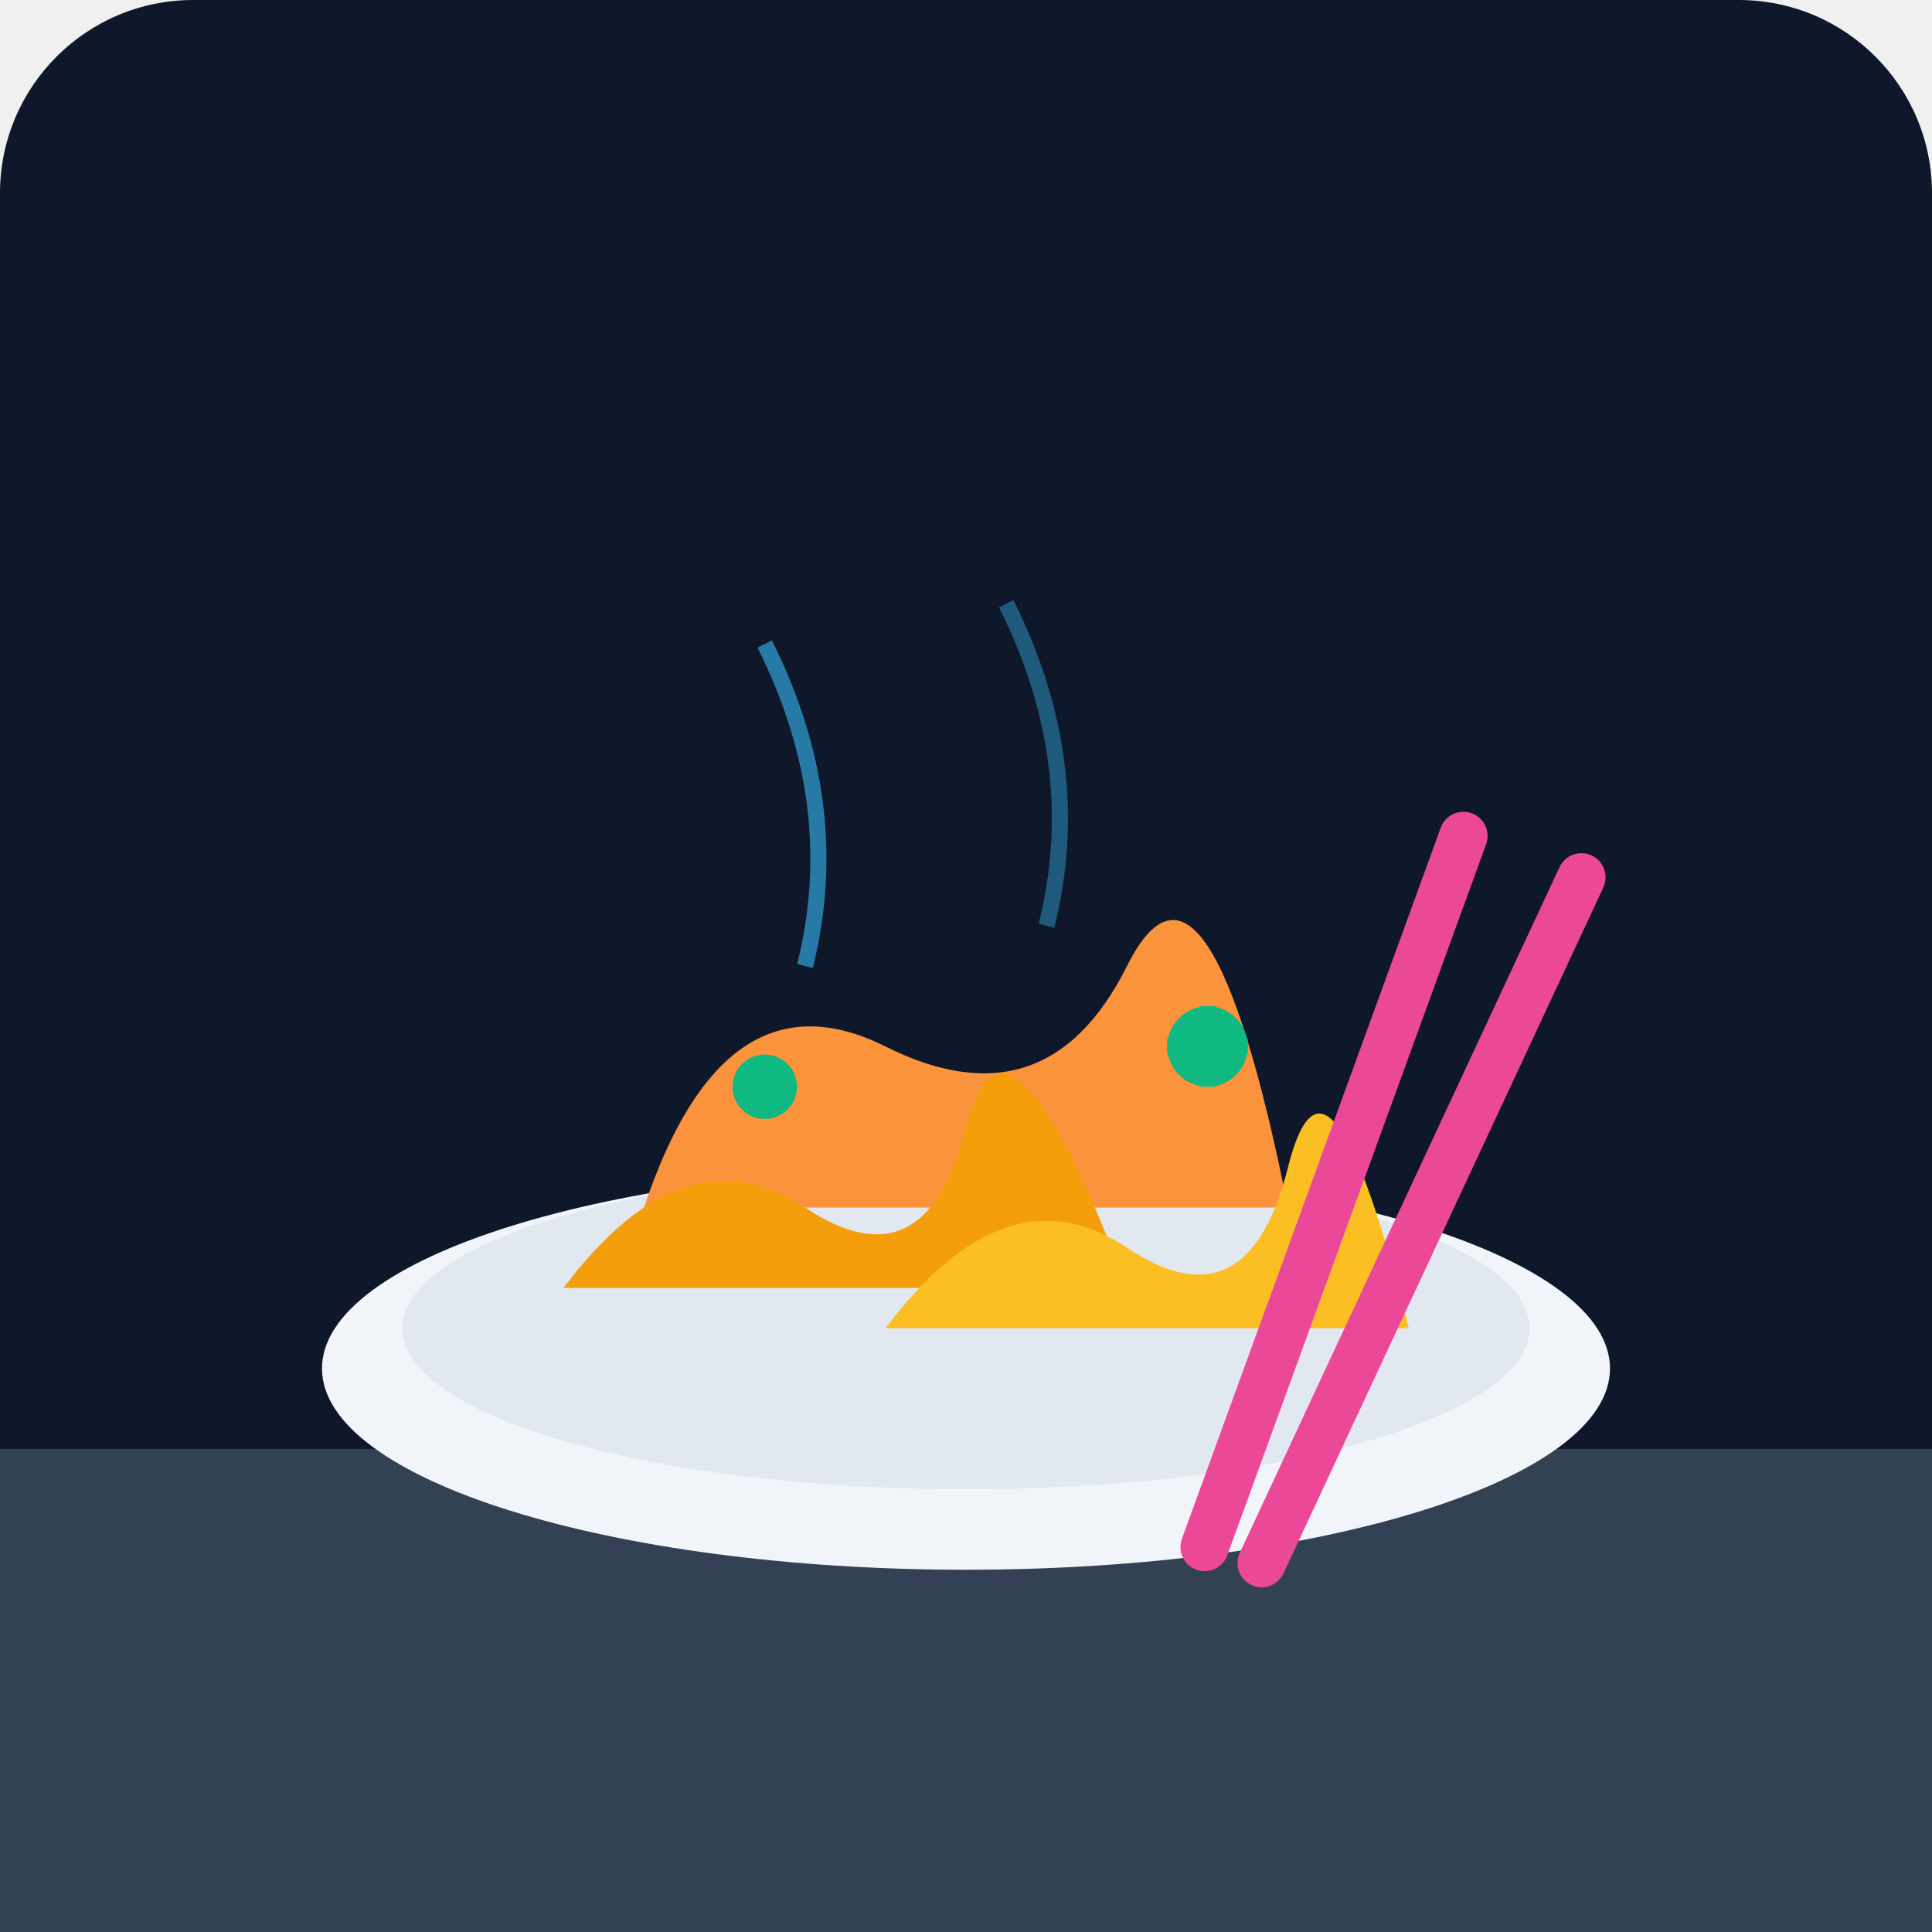
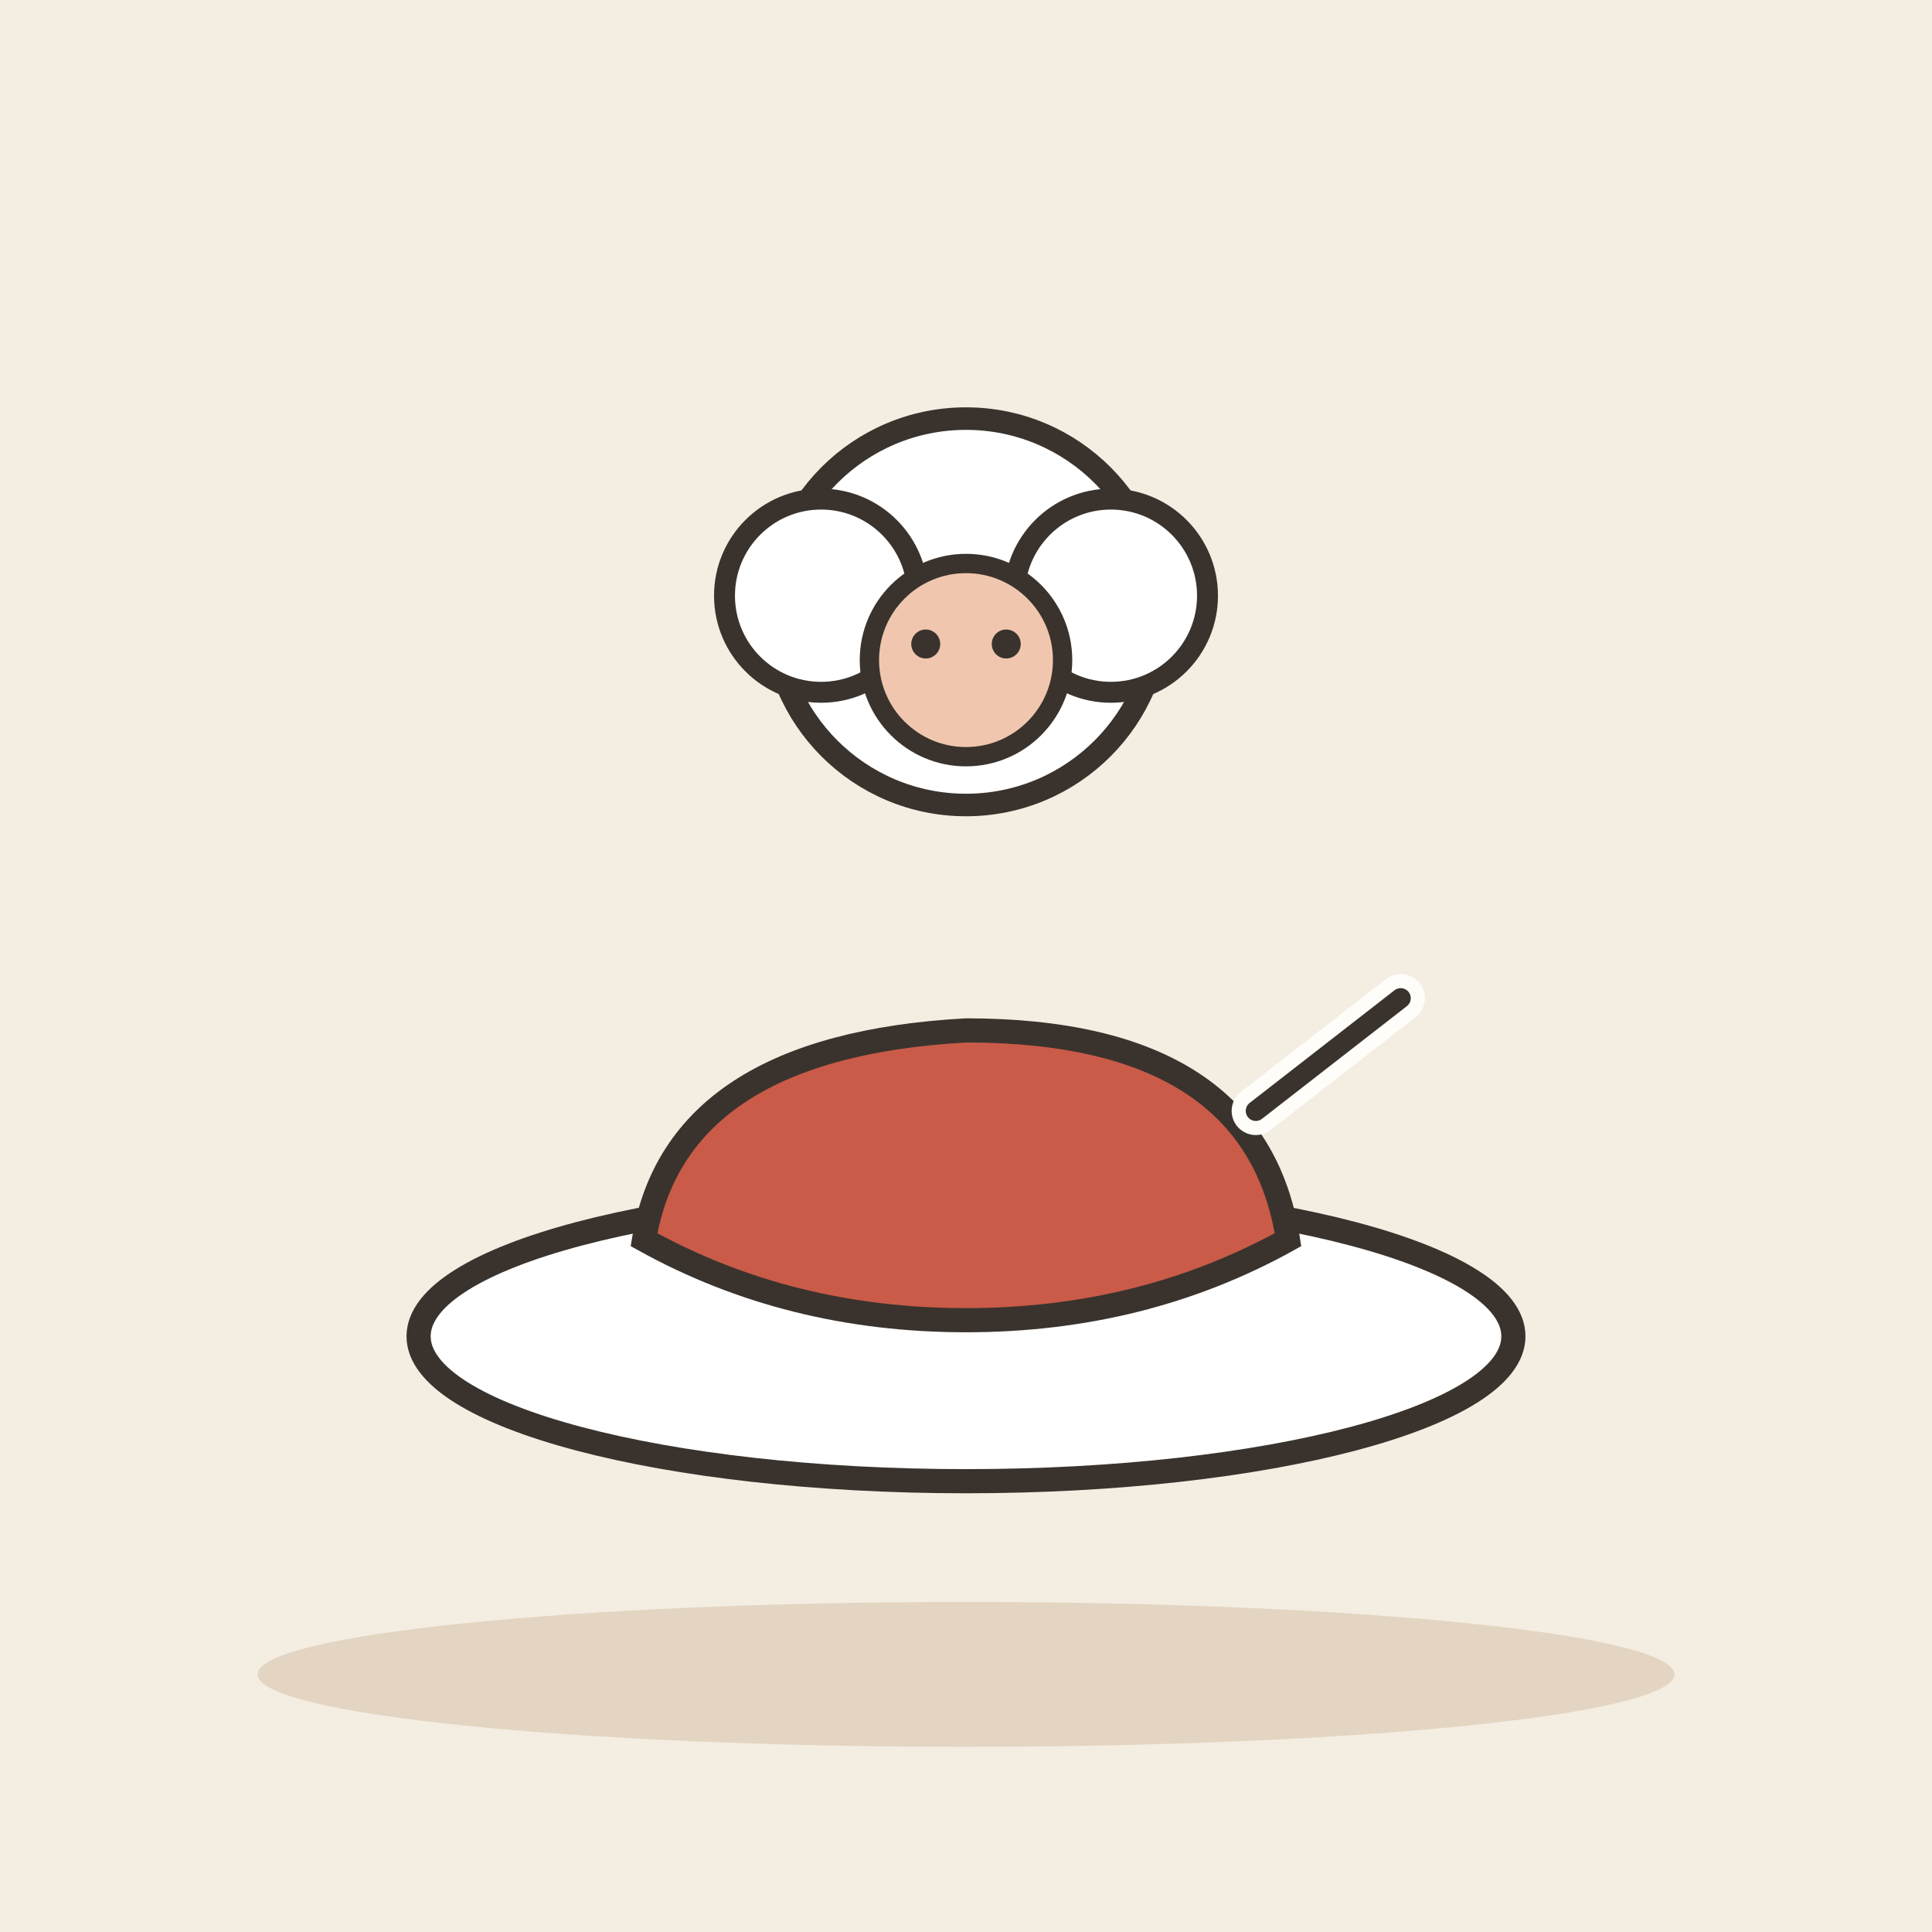
- <svg xmlns="http://www.w3.org/2000/svg" viewBox="0 0 240 240">
-   <defs>
-     <linearGradient id="bgGrad" x1="0" y1="0" x2="0" y2="240">
-       <stop offset="0%" stop-color="#0f172a" />
-       <stop offset="100%" stop-color="#1e293b" />
-     </linearGradient>
-   </defs>
-   <rect width="240" height="240" rx="24" fill="url(#bgGrad)" />
-   <path d="M0 180 L240 180 L240 240 L0 240 Z" fill="#334155" />
-   <ellipse cx="120" cy="170" rx="80" ry="25" fill="#f1f5f9" />
-   <ellipse cx="120" cy="165" rx="70" ry="20" fill="#e2e8f0" />
-   <path d="M80 150 Q90 120 110 130 T140 120 T160 150 Z" fill="#fb923c" />
-   <path d="M70 160 Q85 140 100 150 T120 140 T140 160 Z" fill="#f59e0b" />
-   <path d="M110 165 Q125 145 140 155 T160 145 T175 165 Z" fill="#fbbf24" />
-   <circle cx="95" cy="135" r="4" fill="#10b981" />
-   <circle cx="150" cy="130" r="5" fill="#10b981" />
-   <path d="M145 130 L155 130 M150 125 L150 135" stroke="#10b981" stroke-width="2" />
-   <path d="M100 120 Q105 100 95 80" stroke="#38bdf8" stroke-width="2" fill="none" opacity="0.6" />
-   <path d="M130 115 Q135 95 125 75" stroke="#38bdf8" stroke-width="2" fill="none" opacity="0.4" />
-   <rect x="180" y="100" width="6" height="100" rx="3" fill="#ec4899" transform="rotate(20 180 100)" />
-   <rect x="195" y="105" width="6" height="100" rx="3" fill="#ec4899" transform="rotate(25 195 105)" />
+ <svg xmlns="http://www.w3.org/2000/svg" viewBox="0 0 240 240" data-style="editorial">
+   <rect width="240" height="240" fill="#F4EDE2" />
+   <ellipse cx="120" cy="208" rx="88" ry="9" fill="#E3D5C1" />
+   <ellipse cx="120" cy="166" rx="68" ry="18" fill="#FFFFFF" stroke="#3A332D" stroke-width="3" />
+   <path d="M80 154 Q84 130 120 128 Q156 128 160 154 Q142 164 120 164 Q98 164 80 154 Z" fill="#C95B48" stroke="#3A332D" stroke-width="3" />
+   <path d="M156 138 L174 124" stroke="#FFFDF9" stroke-width="6" stroke-linecap="round" />
+   <path d="M156 138 L174 124" stroke="#3A332D" stroke-width="2.5" stroke-linecap="round" />
+   <circle cx="120" cy="76" r="24" fill="#FFFFFF" stroke="#3A332D" stroke-width="2.8" />
+   <circle cx="102" cy="74" r="12" fill="#FFFFFF" stroke="#3A332D" stroke-width="2.6" />
+   <circle cx="138" cy="74" r="12" fill="#FFFFFF" stroke="#3A332D" stroke-width="2.6" />
+   <circle cx="120" cy="82" r="12" fill="#F0C7AE" stroke="#3A332D" stroke-width="2.4" />
+   <circle cx="115" cy="80" r="1.8" fill="#3A332D" />
+   <circle cx="125" cy="80" r="1.8" fill="#3A332D" />
</svg>
